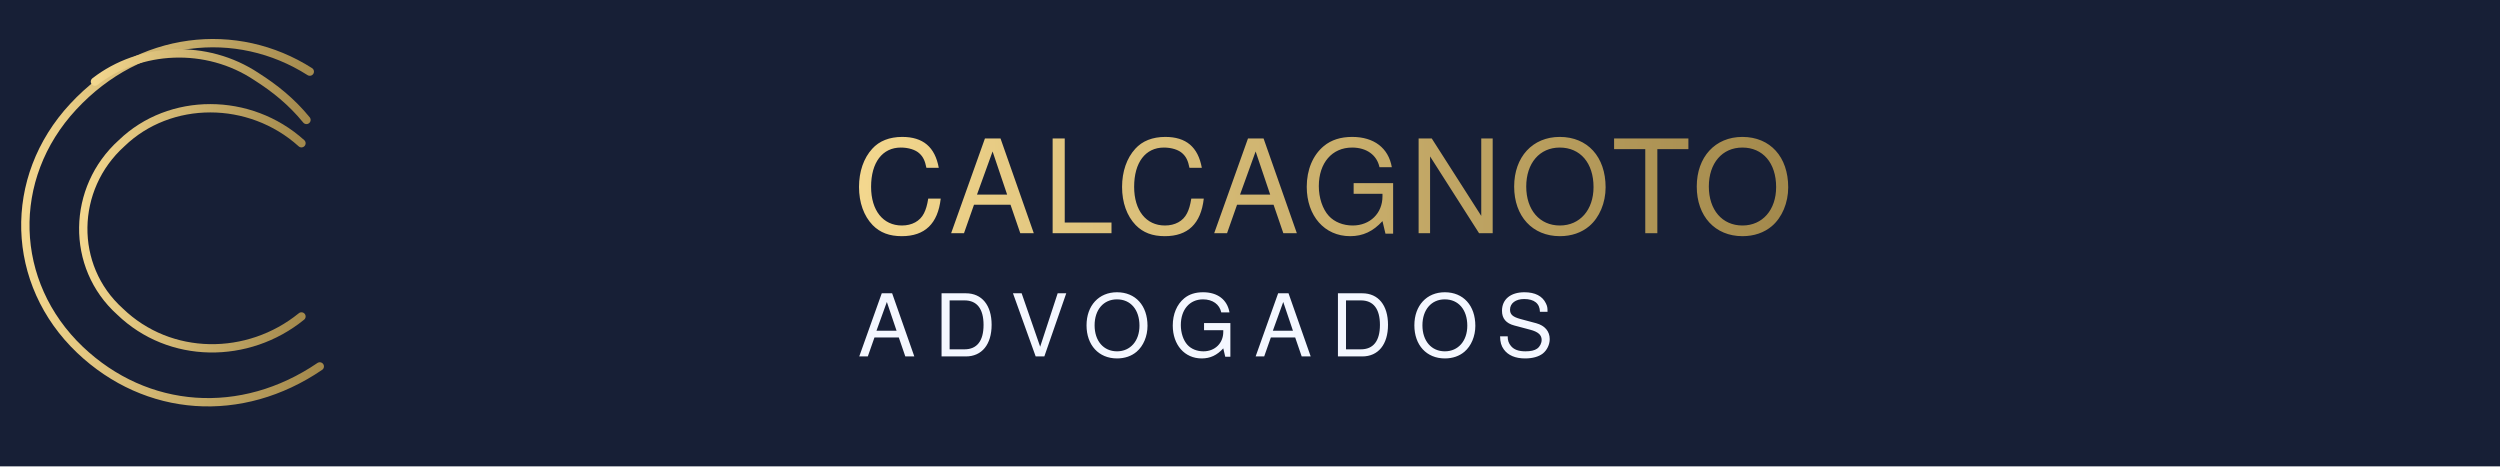
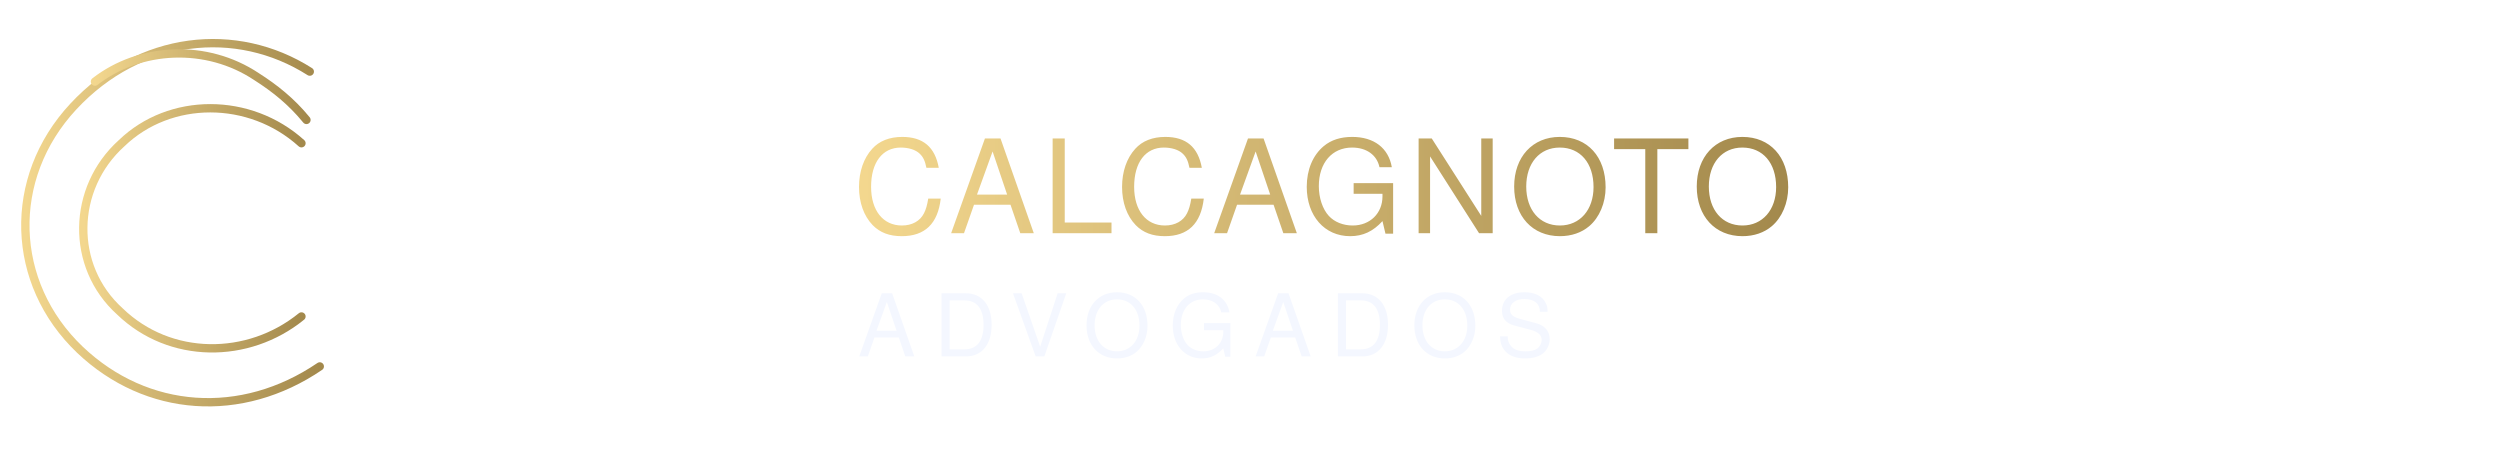
<svg xmlns="http://www.w3.org/2000/svg" viewBox="0 0 1501 280" role="img" aria-label="Calcagnoto Advogados">
  <defs>
    <linearGradient id="calcGold" x1="0" y1="0" x2="1" y2="0">
      <stop offset="0%" stop-color="#f3d78e" />
      <stop offset="100%" stop-color="#a3894c" />
    </linearGradient>
  </defs>
-   <rect width="1501" height="280" fill="#171f36" />
  <g fill="none" stroke="url(#calcGold)" stroke-width="5" stroke-linecap="round" stroke-linejoin="round">
    <path d="M186 43C142 15 84 21 44 64 4 107 6 170 48 210 88 248 145 252 192 220" />
    <path d="M181 86C150 58 102 58 73 86 43 113 42 160 72 187 102 216 149 216 181 190" />
    <path d="M57 49C84 28 124 26 154 46 165 53 175 61 184 72" />
  </g>
  <text x="512" y="140" fill="url(#calcGold)" font-size="78" font-family="Avenir Next, Montserrat, Helvetica, Arial, sans-serif" letter-spacing="4">CALCAGNOTO</text>
  <text x="515" y="214" fill="#f4f7ff" font-size="52" font-family="Avenir Next, Montserrat, Helvetica, Arial, sans-serif" letter-spacing="11">ADVOGADOS</text>
</svg>
